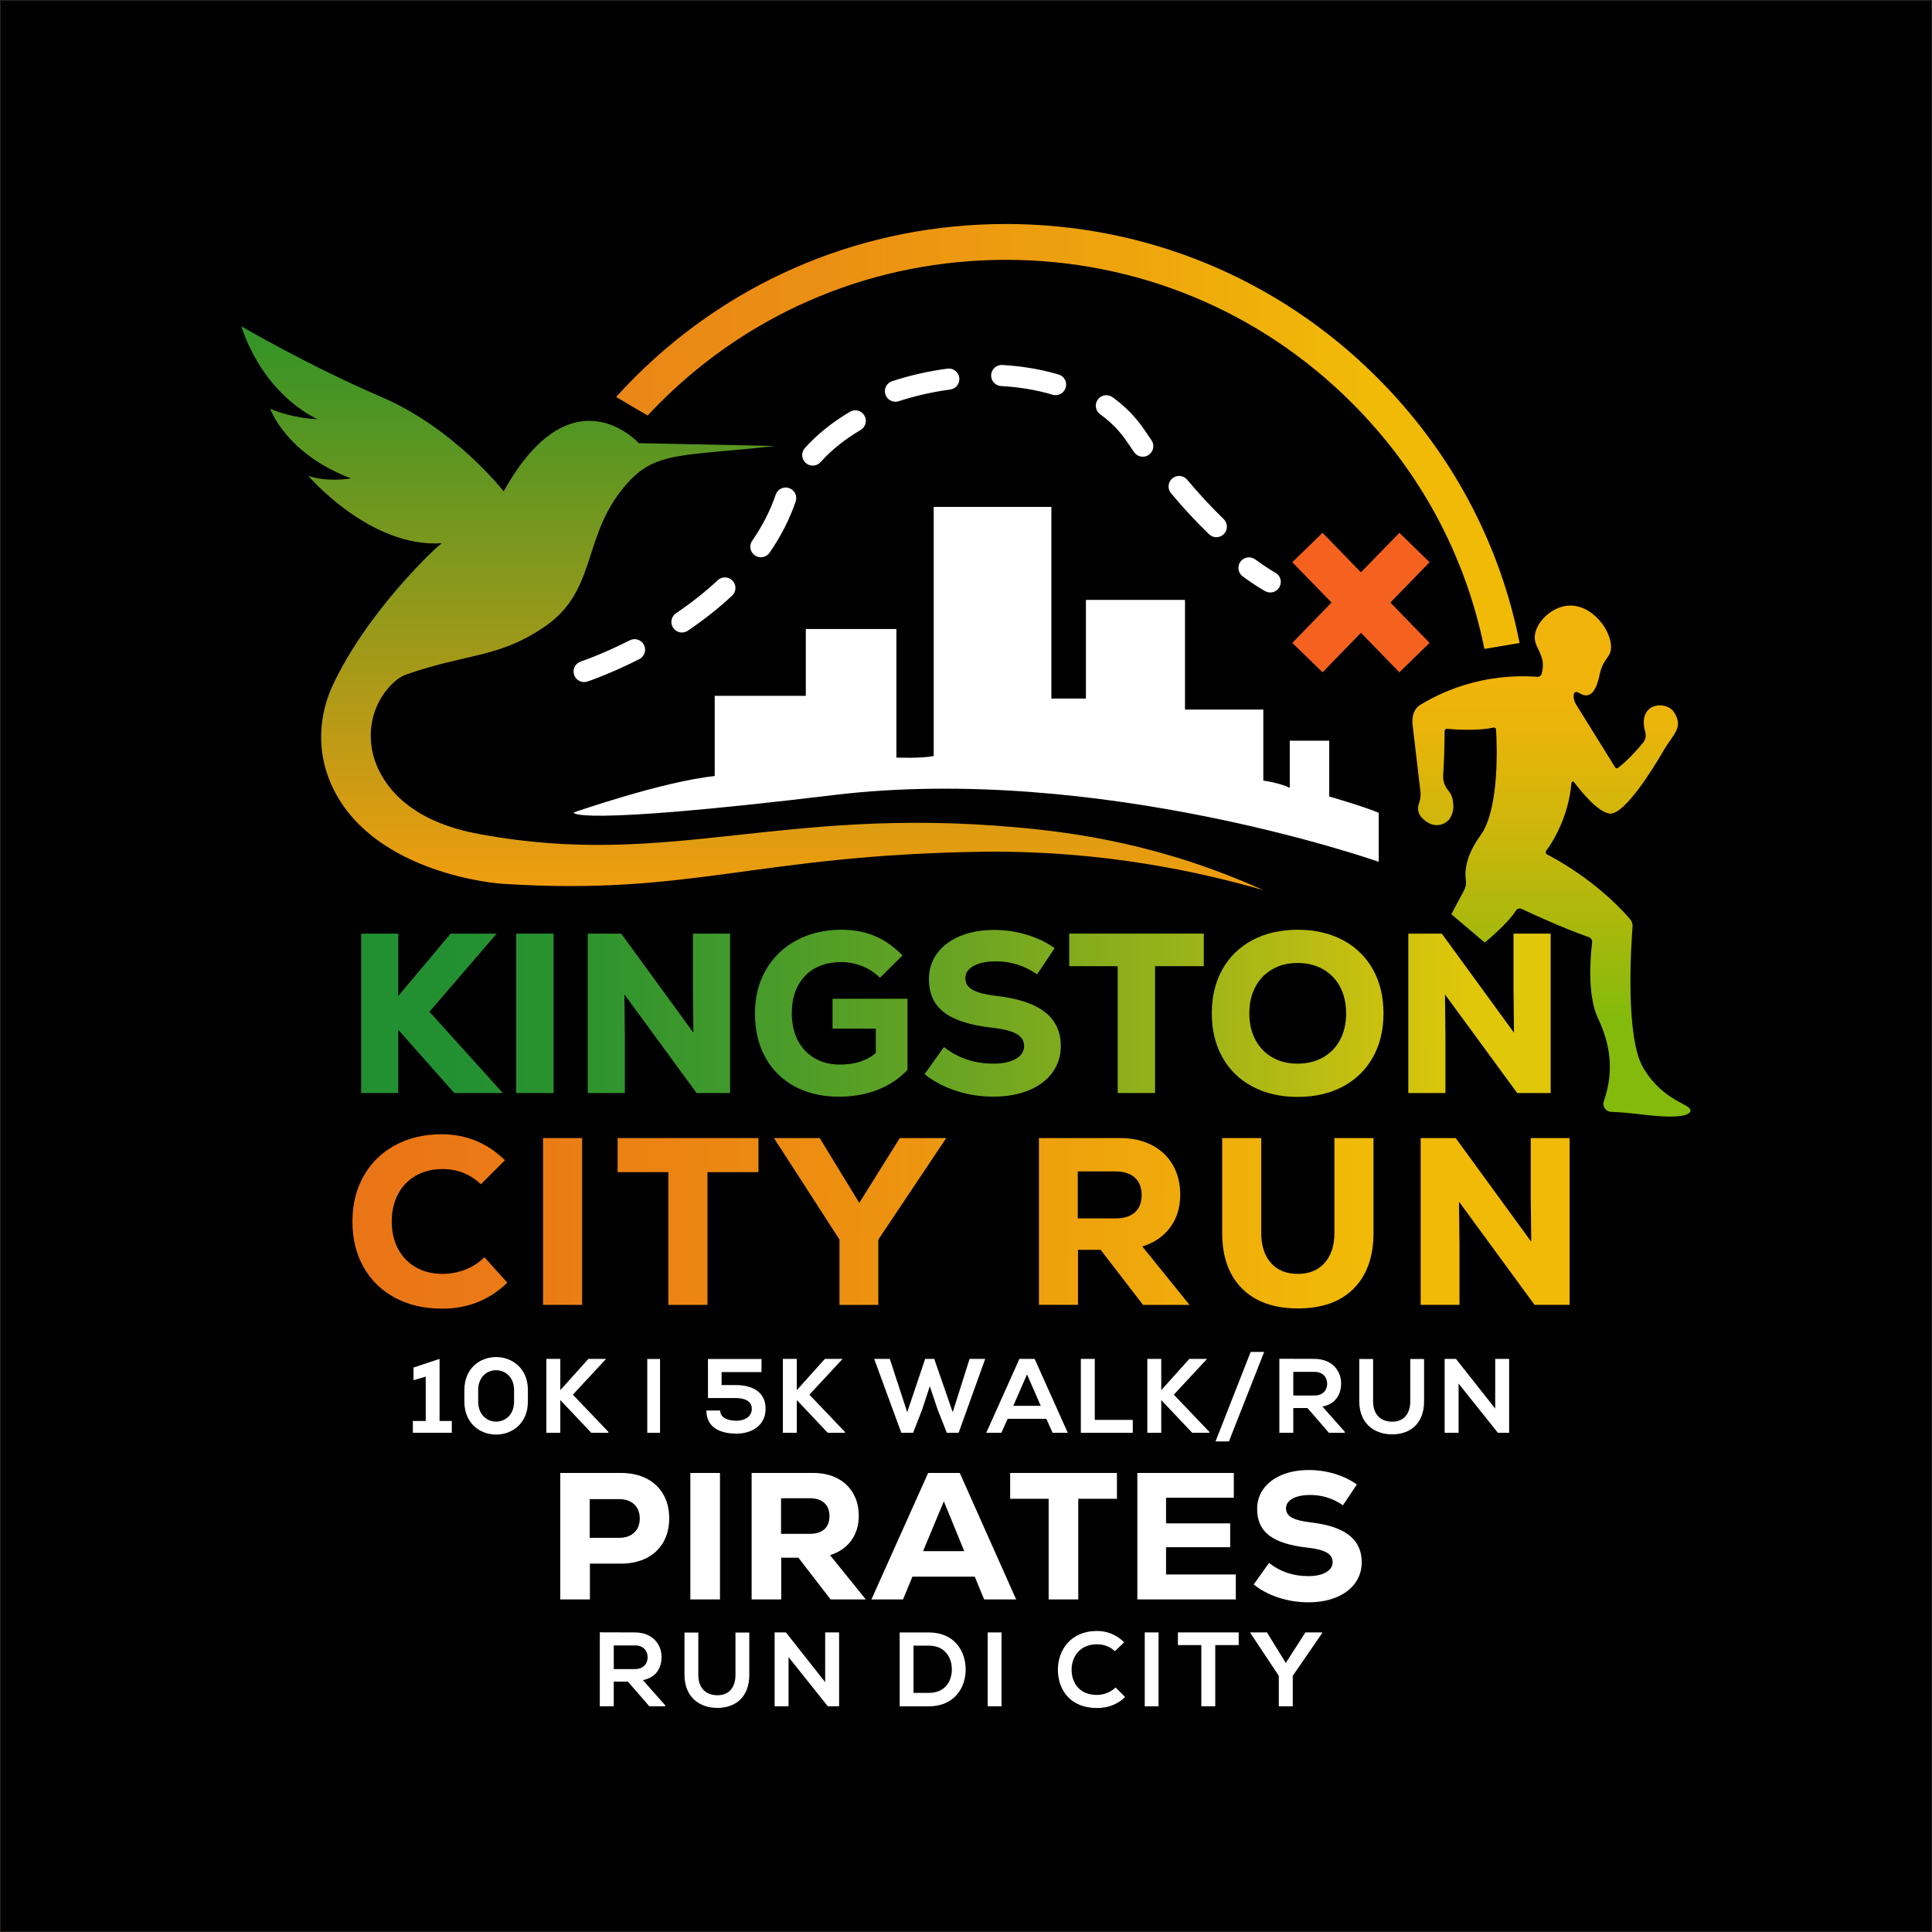
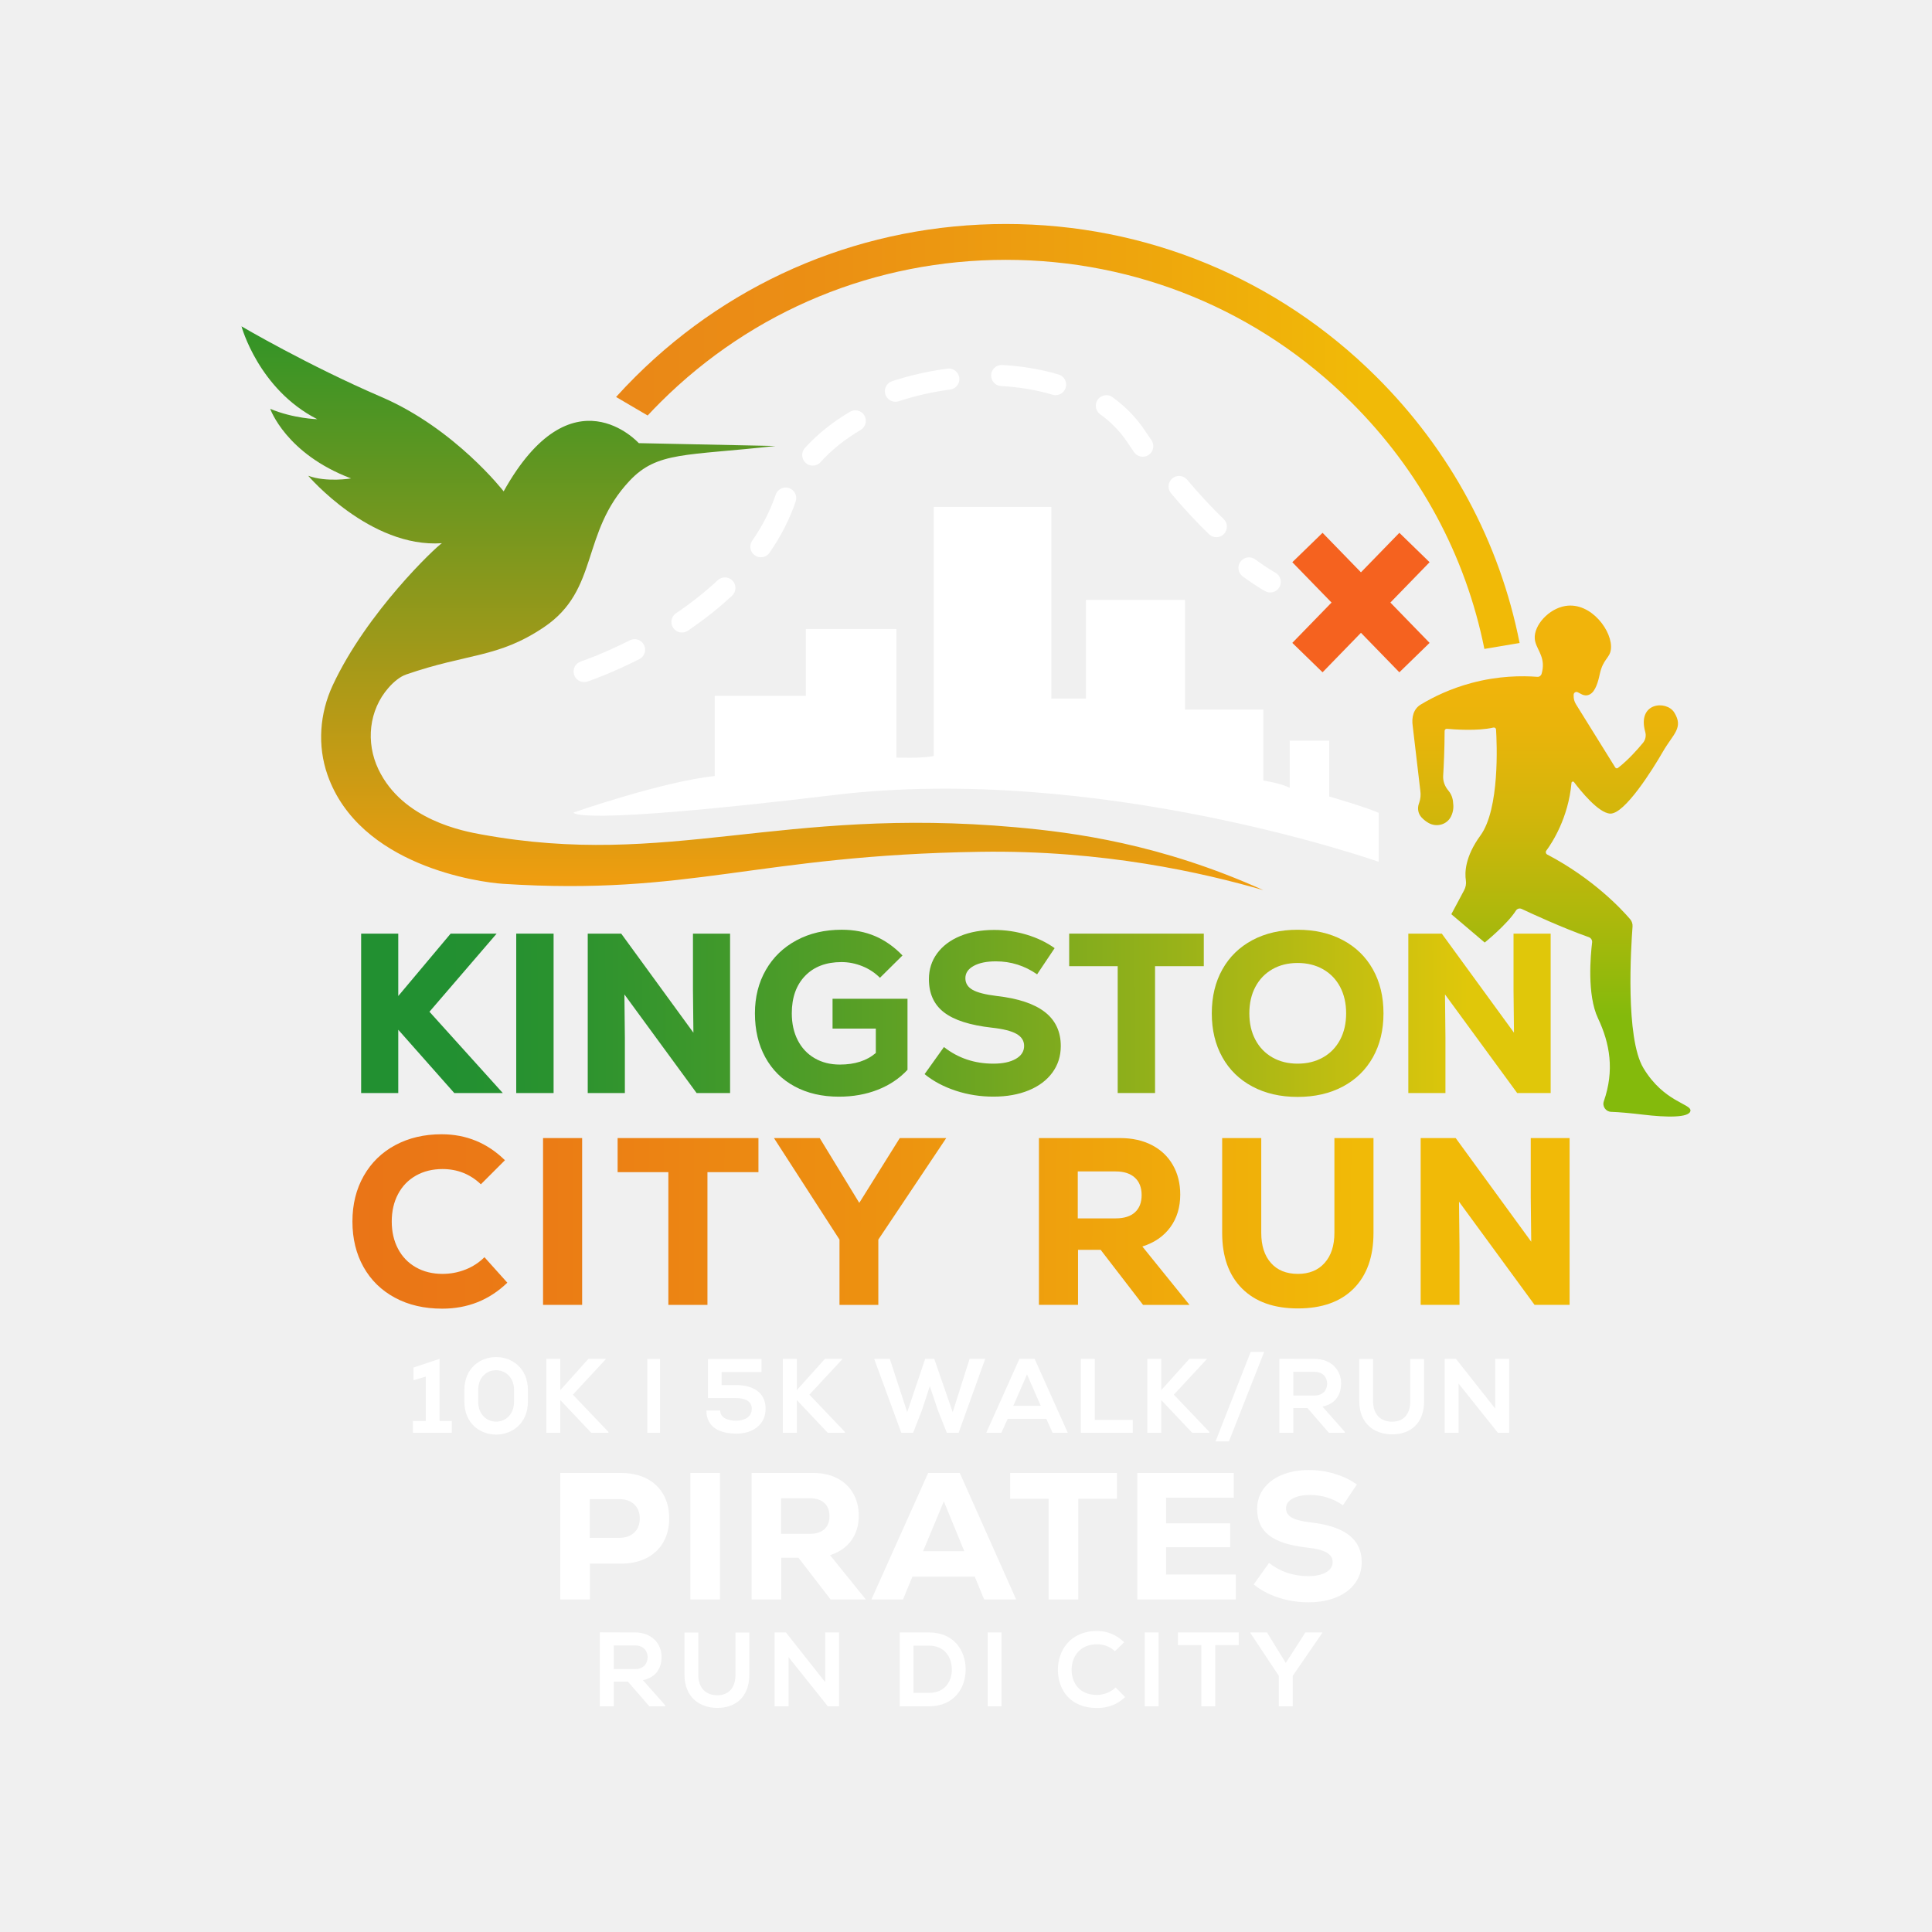
<svg xmlns="http://www.w3.org/2000/svg" version="1.1" id="Layer_1" x="0px" y="0px" viewBox="0 0 1080 1080" style="enable-background:new 0 0 1080 1080;" xml:space="preserve">
  <style type="text/css">
	.st0{stroke:#231F20;stroke-miterlimit:10;}
	.st1{fill:url(#SVGID_1_);}
	.st2{fill:none;}
	.st3{fill:url(#SVGID_00000042014129946458055950000015923273562752064917_);}
	.st4{fill:#FFFFFF;}
	.st5{fill:#F5621F;}
	.st6{fill:url(#SVGID_00000108307824895792848070000003094207887586913697_);}
	.st7{fill:url(#SVGID_00000030476036307947483270000012629825078143734448_);}
	.st8{fill:url(#SVGID_00000104671164456040239910000009620042535081240731_);}
	.st9{fill:url(#SVGID_00000045620974339010903440000011056948017437056943_);}
	.st10{fill:url(#SVGID_00000028289589308695781580000010485267431902877098_);}
	.st11{fill:url(#SVGID_00000128466299547463070070000003230242414002682280_);}
	.st12{fill:url(#SVGID_00000150081709199622983840000014739948056696141492_);}
	.st13{fill:url(#SVGID_00000065075163206668870230000011736305465223078070_);}
	.st14{fill:url(#SVGID_00000132057458005479760690000010198046068003109046_);}
	.st15{fill:url(#SVGID_00000023248916862899897070000007927949791467438735_);}
	.st16{fill:url(#SVGID_00000173870822294413173430000016161664961282526901_);}
	.st17{fill:url(#SVGID_00000013873166486008723700000008999305476931984525_);}
	.st18{fill:url(#SVGID_00000057864336387217110350000014000596121055213234_);}
	.st19{fill:url(#SVGID_00000167387436160306306380000010825045571313714877_);}
	.st20{fill:url(#SVGID_00000074415160615490448160000013561490840534811305_);}
	.st21{fill:url(#SVGID_00000046333386331488200210000002674952372238909329_);}
</style>
-   <rect class="st0" width="1080" height="1080" />
  <g>
    <g>
      <linearGradient id="SVGID_1_" gradientUnits="userSpaceOnUse" x1="344.392" y1="243.983" x2="849.466" y2="243.983">
        <stop offset="0" style="stop-color:#EA8717" />
        <stop offset="0.223" style="stop-color:#EB8F14" />
        <stop offset="0.572" style="stop-color:#EEA50D" />
        <stop offset="0.827" style="stop-color:#F1BA07" />
      </linearGradient>
      <path class="st1" d="M849.47,359.43l-19.69,3.32c-10.49-52.27-36.1-99.76-74.54-138c-51.53-51.27-120.06-79.5-192.96-79.5    c-72.91,0-141.45,28.23-192.97,79.5c-2.46,2.45-4.9,4.96-7.27,7.52l-17.65-10.36c3.5-3.88,7.16-7.7,10.86-11.39    c55.3-55.02,128.82-85.31,207.03-85.31c78.2,0,151.72,30.3,207.02,85.31C810.75,251.75,838.3,303,849.47,359.43z" />
    </g>
    <line class="st2" x1="362.04" y1="232.27" x2="344.39" y2="221.91" />
    <linearGradient id="SVGID_00000138563885099822740770000009947409352305990547_" gradientUnits="userSpaceOnUse" x1="420.602" y1="497.598" x2="420.602" y2="182.431">
      <stop offset="0" style="stop-color:#F29D0F" />
      <stop offset="1" style="stop-color:#319427" />
    </linearGradient>
    <path style="fill:url(#SVGID_00000138563885099822740770000009947409352305990547_);" d="M433.47,249.31l-76.39-1.59   c0,0-37.34-41.52-75.54,26.95c0,0-27.16-35.06-68.32-52.75C172.06,204.22,135,182.43,135,182.43s9.48,35.15,42.37,51.91   c0,0-13.37-0.35-26.31-5.8c0,0,8.7,25.11,45.2,38.9c0,0-13.58,2.33-23.98-1.49c0,0,34.59,40.53,74.76,37.7   c-3.3,1.97-41.99,38.55-61.04,79.43c-7.33,15.73-8.66,33.76-2.91,50.14c17.86,50.85,84.81,59.98,98.04,60.84   c105.24,6.79,141.31-16,266.94-17.9c68.86-1.04,124.49,11.71,158.14,21.44c-57.3-25.85-105.88-32.24-138.42-35.15   c-131.97-11.81-193.73,23.13-298.55,4.03c-9.85-1.79-44.07-7.9-57.7-36.42c-7.19-15.04-5.36-33.05,5.63-45.58   c3.21-3.66,6.69-6.32,9.77-7.4c34.66-12.02,51.32-9.12,77.09-26.45c31.18-20.97,20.37-52.62,47.95-81.9   C367.49,252.27,383.19,254.93,433.47,249.31z" />
    <g>
      <g>
        <path class="st4" d="M326.53,381.27c-2.48,0-4.78-1.57-5.6-4.05c-1.02-3.09,0.66-6.42,3.75-7.44l0,0     c0.12-0.04,11.76-3.92,27.39-11.85c2.9-1.47,6.45-0.31,7.92,2.59c1.47,2.9,0.31,6.45-2.59,7.92     c-16.48,8.37-28.53,12.36-29.03,12.53C327.76,381.18,327.14,381.27,326.53,381.27z M381.21,353.57c-1.89,0-3.75-0.91-4.89-2.59     c-1.82-2.7-1.11-6.36,1.58-8.18c8.59-5.81,16.43-12.01,23.3-18.44c2.38-2.22,6.11-2.1,8.33,0.28c2.22,2.38,2.1,6.11-0.28,8.33     c-7.32,6.85-15.65,13.44-24.75,19.6C383.49,353.25,382.34,353.57,381.21,353.57z M710.09,331.2c-0.93,0-1.87-0.22-2.75-0.69     c-0.2-0.1-4.93-2.63-12.65-8.3c-2.62-1.93-3.19-5.61-1.27-8.24c1.93-2.62,5.61-3.19,8.24-1.27c6.95,5.1,11.16,7.36,11.2,7.39     c2.87,1.53,3.96,5.1,2.43,7.97C714.23,330.06,712.2,331.2,710.09,331.2z M425.33,311.51c-1.16,0-2.33-0.34-3.35-1.05     c-2.68-1.85-3.34-5.53-1.49-8.2c5.72-8.26,10.14-16.92,13.13-25.74c1.05-3.08,4.39-4.73,7.48-3.69c3.08,1.05,4.73,4.39,3.69,7.48     c-3.35,9.86-8.26,19.51-14.6,28.66C429.04,310.62,427.2,311.51,425.33,311.51z M679.95,300.3c-1.48,0-2.96-0.55-4.1-1.66     c-7.23-7-14.38-14.71-21.25-22.91c-2.09-2.49-1.76-6.21,0.73-8.3c2.5-2.09,6.21-1.76,8.3,0.73c6.61,7.89,13.48,15.29,20.42,22.01     c2.34,2.26,2.4,6,0.13,8.33C683.03,299.7,681.49,300.3,679.95,300.3z M638.83,255.31c-1.86,0-3.69-0.88-4.84-2.52     c-1.35-1.93-2.7-3.9-4.05-5.92c-3.87-5.77-8.89-10.92-14.94-15.29c-2.64-1.91-3.23-5.59-1.32-8.23c1.91-2.64,5.59-3.23,8.23-1.32     c7.18,5.19,13.18,11.34,17.83,18.28c1.31,1.95,2.62,3.87,3.92,5.73c1.86,2.67,1.21,6.34-1.46,8.21     C641.17,254.96,639.99,255.31,638.83,255.31z M454.32,260.28c-1.4,0-2.81-0.5-3.93-1.51c-2.42-2.17-2.63-5.9-0.45-8.32     c6.79-7.57,15.27-14.39,25.19-20.26c2.8-1.66,6.42-0.73,8.07,2.07c1.66,2.8,0.73,6.42-2.07,8.07     c-8.89,5.25-16.43,11.3-22.41,17.98C457.54,259.62,455.93,260.28,454.32,260.28z M500.54,224.57c-2.48,0-4.79-1.58-5.6-4.06     c-1.01-3.09,0.68-6.42,3.77-7.43c9.92-3.24,20.32-5.6,30.92-7.01c3.22-0.43,6.19,1.84,6.62,5.07c0.43,3.23-1.84,6.19-5.07,6.62     c-9.88,1.31-19.57,3.51-28.8,6.53C501.76,224.47,501.14,224.57,500.54,224.57z M590.09,220.9c-0.56,0-1.12-0.08-1.68-0.25     c-8.86-2.64-18.55-4.27-28.81-4.85c-3.25-0.18-5.74-2.97-5.55-6.22c0.18-3.25,2.99-5.74,6.22-5.55     c11.17,0.63,21.77,2.42,31.51,5.32c3.12,0.93,4.9,4.21,3.97,7.33C594.97,219.25,592.63,220.9,590.09,220.9z" />
      </g>
    </g>
    <g>
      <g>
        <polygon class="st5" points="777.23,336.83 799.15,359.38 782.25,375.82 760.78,353.74 739.32,375.82 722.41,359.38      744.34,336.83 722.41,314.28 739.32,297.85 760.78,319.93 782.25,297.85 799.15,314.28    " />
      </g>
    </g>
    <path class="st4" d="M770.71,481.76c0,0-156.31-55.17-304.49-37.34c-148.17,17.82-145.58,9.76-145.58,9.76s50.03-17.4,78.89-20.37   v-44.84h50.92v-37.34h50.64v71.86c0,0,14.71,0.57,20.86-0.92V283.36h65.78v107.15h19.31v-55.17h55.38v61.32h43.78v39.68   c0,0,9.05,1.27,14.78,4.03v-26.31h22.07v31.19c0,0,19.87,5.73,27.65,9.12V481.76z" />
    <linearGradient id="SVGID_00000010291497075205703780000009957028583419071929_" gradientUnits="userSpaceOnUse" x1="867.256" y1="624.155" x2="867.256" y2="338.519">
      <stop offset="0.196" style="stop-color:#84BA0C" />
      <stop offset="0.385" style="stop-color:#ACB80C" />
      <stop offset="0.59" style="stop-color:#D2B60B" />
      <stop offset="0.756" style="stop-color:#E9B40B" />
      <stop offset="0.86" style="stop-color:#F1B40B" />
    </linearGradient>
    <path style="fill:url(#SVGID_00000010291497075205703780000009957028583419071929_);" d="M806.74,433.67   c0.34-5.59,0.78-14.79,0.81-25.07c0-0.7,0.6-1.26,1.3-1.19c4.13,0.38,17.25,1.34,25.99-0.7c0.72-0.17,1.41,0.36,1.46,1.1   c0.48,7.73,2.12,44.35-8.73,59.24c-8.69,11.92-8.79,20.89-8.14,25.04c0.3,1.93-0.08,3.91-1.01,5.63l-7.12,13.33l18.67,15.84   c0,0,12.58-10.18,17.45-17.87c0.68-1.08,2.06-1.46,3.21-0.92c5.85,2.76,22.71,10.54,37.5,15.77c1.25,0.44,2.03,1.68,1.87,2.99   c-0.86,7.07-2.91,29.25,3.27,42.32c6.68,14.12,9.29,29.15,3.28,46.43c-0.99,2.84,1.11,5.82,4.12,5.92   c4.59,0.15,10.97,0.74,17.64,1.54c13.25,1.6,26.1,1.84,26.66-2.12c0.57-3.96-14.85-4.81-26.31-23.91   c-10.15-16.92-6.92-67.7-6.06-79.08c0.12-1.51-0.37-2.99-1.36-4.15c-4.79-5.59-20.63-22.63-46.35-36.14   c-0.79-0.41-1.03-1.42-0.5-2.14c3.13-4.23,12.34-18.19,14.08-37.9c0.06-0.72,0.99-0.99,1.43-0.41c3.52,4.67,13.6,17.24,20.16,17.59   c8.06,0.42,23.76-24.61,29.49-34.59c5.73-9.97,11.74-13.3,6.37-21.93c-4.36-6.99-20.88-5.7-16.22,10.85c0.6,2.12,0.15,4.4-1.25,6.1   c-2.92,3.55-8.24,9.6-14.01,14.05c-0.49,0.38-1.2,0.24-1.52-0.29l-21.94-35.31c-0.89-1.43-1.34-3.09-1.3-4.77l0.01-0.59   c0.03-1.15,1.25-1.87,2.28-1.35l1.89,0.98c0.54,0.31,1.83,0.96,3.39,0.71c1.31-0.21,2.17-0.95,2.55-1.27   c2.87-2.51,4.09-8.85,4.53-10.79c1.85-8.27,5.48-8.65,6.15-13.47c1.37-9.76-10.84-26.77-25.39-24.4   c-9.42,1.53-17.68,10.84-17.15,18.25c0.39,5.39,5.38,9.14,4.42,16.83c-0.14,1.1-0.37,2.08-0.62,2.9c-0.32,1.03-1.28,1.71-2.35,1.63   c-8.76-0.66-21.7-0.58-36.63,3.39c-11.87,3.16-21.44,7.82-28.54,12.1c-4.16,2.5-5.22,7.25-4.5,12.05l4.25,36.15   c0.33,2.21,0.13,4.47-0.59,6.59l-0.26,0.76c-0.87,2.56-0.37,5.43,1.44,7.44c0.58,0.64,1.27,1.3,2.07,1.92   c0.66,0.51,1.32,0.94,1.98,1.31c4.39,2.47,10.05,1.02,12.4-3.43c0.02-0.04,0.04-0.07,0.06-0.11c1.73-3.36,1.4-6.49,1.24-7.57   c-0.04-1.13-0.31-4.23-2.62-6.97c-0.01-0.01-0.02-0.03-0.03-0.04C807.67,439.61,806.56,436.7,806.74,433.67z" />
    <g>
      <linearGradient id="SVGID_00000044872929230884620410000005762635079931118476_" gradientUnits="userSpaceOnUse" x1="131.785" y1="566.822" x2="898.201" y2="564.276">
        <stop offset="0.156" style="stop-color:#229031" />
        <stop offset="0.235" style="stop-color:#2A922F" />
        <stop offset="0.358" style="stop-color:#41992B" />
        <stop offset="0.51" style="stop-color:#65A323" />
        <stop offset="0.685" style="stop-color:#98B219" />
        <stop offset="0.878" style="stop-color:#D9C50C" />
        <stop offset="0.899" style="stop-color:#E0C70A" />
      </linearGradient>
      <path style="fill:url(#SVGID_00000044872929230884620410000005762635079931118476_);" d="M281.07,611.02h-27.12l-31.32-35.39    v35.39h-20.75V521.9h20.75v34.88l29.28-34.88h25.72l-37.56,43.67L281.07,611.02z" />
      <linearGradient id="SVGID_00000147939714194495897160000002692566428062148262_" gradientUnits="userSpaceOnUse" x1="131.786" y1="567.014" x2="898.201" y2="564.467">
        <stop offset="0.156" style="stop-color:#229031" />
        <stop offset="0.235" style="stop-color:#2A922F" />
        <stop offset="0.358" style="stop-color:#41992B" />
        <stop offset="0.51" style="stop-color:#65A323" />
        <stop offset="0.685" style="stop-color:#98B219" />
        <stop offset="0.878" style="stop-color:#D9C50C" />
        <stop offset="0.899" style="stop-color:#E0C70A" />
      </linearGradient>
      <path style="fill:url(#SVGID_00000147939714194495897160000002692566428062148262_);" d="M288.58,521.9h20.88v89.12h-20.88V521.9z    " />
      <linearGradient id="SVGID_00000076584316938655813160000013216356882867559072_" gradientUnits="userSpaceOnUse" x1="131.787" y1="567.244" x2="898.202" y2="564.698">
        <stop offset="0.156" style="stop-color:#229031" />
        <stop offset="0.235" style="stop-color:#2A922F" />
        <stop offset="0.358" style="stop-color:#41992B" />
        <stop offset="0.51" style="stop-color:#65A323" />
        <stop offset="0.685" style="stop-color:#98B219" />
        <stop offset="0.878" style="stop-color:#D9C50C" />
        <stop offset="0.899" style="stop-color:#E0C70A" />
      </linearGradient>
      <path style="fill:url(#SVGID_00000076584316938655813160000013216356882867559072_);" d="M387.37,521.9h20.75v89.12h-18.71    l-40.36-55.13l0.25,24.06v31.06h-20.75V521.9h18.71l40.36,55.38l-0.25-23.81V521.9z" />
      <linearGradient id="SVGID_00000109729672489632219920000009873386326492198529_" gradientUnits="userSpaceOnUse" x1="131.788" y1="567.517" x2="898.203" y2="564.971">
        <stop offset="0.156" style="stop-color:#229031" />
        <stop offset="0.235" style="stop-color:#2A922F" />
        <stop offset="0.358" style="stop-color:#41992B" />
        <stop offset="0.51" style="stop-color:#65A323" />
        <stop offset="0.685" style="stop-color:#98B219" />
        <stop offset="0.878" style="stop-color:#D9C50C" />
        <stop offset="0.899" style="stop-color:#E0C70A" />
      </linearGradient>
      <path style="fill:url(#SVGID_00000109729672489632219920000009873386326492198529_);" d="M507.3,558.31v39.72    c-4.5,4.84-10.04,8.55-16.61,11.14c-6.58,2.59-13.81,3.88-21.71,3.88c-9.42,0-17.68-1.91-24.76-5.73    c-7.09-3.82-12.56-9.25-16.42-16.3c-3.86-7.04-5.79-15.23-5.79-24.57c0-9.08,2.04-17.17,6.11-24.25    c4.07-7.09,9.78-12.6,17.12-16.55c7.34-3.95,15.77-5.92,25.27-5.92c6.87,0,13.09,1.19,18.65,3.56    c5.56,2.38,10.67,5.98,15.34,10.82l-12.6,12.48c-2.8-2.8-6.09-4.97-9.87-6.49c-3.78-1.53-7.66-2.29-11.65-2.29    c-8.57,0-15.34,2.57-20.31,7.7c-4.97,5.14-7.45,12.12-7.45,20.94c0,5.69,1.1,10.69,3.31,15.02c2.21,4.33,5.35,7.68,9.42,10.06    c4.07,2.38,8.78,3.57,14.13,3.57c8.4,0,15.11-2.16,20.11-6.49v-13.62h-24.19v-16.68H507.3z" />
      <linearGradient id="SVGID_00000164508808530745657500000016096171990075137666_" gradientUnits="userSpaceOnUse" x1="131.789" y1="567.865" x2="898.204" y2="565.319">
        <stop offset="0.156" style="stop-color:#229031" />
        <stop offset="0.235" style="stop-color:#2A922F" />
        <stop offset="0.358" style="stop-color:#41992B" />
        <stop offset="0.51" style="stop-color:#65A323" />
        <stop offset="0.685" style="stop-color:#98B219" />
        <stop offset="0.878" style="stop-color:#D9C50C" />
        <stop offset="0.899" style="stop-color:#E0C70A" />
      </linearGradient>
      <path style="fill:url(#SVGID_00000164508808530745657500000016096171990075137666_);" d="M534.35,609.74    c-6.75-2.21-12.58-5.3-17.5-9.29l10.82-15.15c7.89,6.2,17.1,9.29,27.63,9.29c5.26,0,9.44-0.89,12.54-2.67    c3.1-1.78,4.65-4.2,4.65-7.26c0-2.88-1.44-5.13-4.33-6.75c-2.89-1.61-7.47-2.76-13.75-3.44c-12.14-1.36-21.03-4.2-26.67-8.53    c-5.65-4.33-8.47-10.52-8.47-18.59c0-5.43,1.53-10.23,4.58-14.39c3.06-4.16,7.34-7.38,12.86-9.68c5.52-2.29,11.88-3.44,19.1-3.44    c6.19,0,12.24,0.89,18.14,2.67c5.9,1.78,11.1,4.29,15.6,7.51l-9.8,14.64c-6.96-4.84-14.64-7.26-23.04-7.26    c-5.18,0-9.32,0.85-12.41,2.55c-3.1,1.7-4.65,3.99-4.65,6.87c0,2.8,1.34,4.97,4.01,6.49c2.67,1.53,7.15,2.67,13.43,3.44    c12.05,1.36,21.05,4.35,26.99,8.98c5.94,4.63,8.91,10.97,8.91,19.03c0,5.6-1.57,10.55-4.71,14.83c-3.14,4.29-7.56,7.6-13.24,9.93    c-5.69,2.33-12.22,3.5-19.61,3.5C548.12,613.05,541.1,611.95,534.35,609.74z" />
      <linearGradient id="SVGID_00000183968312417182522980000000204228785823494275_" gradientUnits="userSpaceOnUse" x1="131.789" y1="568.086" x2="898.203" y2="565.539">
        <stop offset="0.156" style="stop-color:#229031" />
        <stop offset="0.235" style="stop-color:#2A922F" />
        <stop offset="0.358" style="stop-color:#41992B" />
        <stop offset="0.51" style="stop-color:#65A323" />
        <stop offset="0.685" style="stop-color:#98B219" />
        <stop offset="0.878" style="stop-color:#D9C50C" />
        <stop offset="0.899" style="stop-color:#E0C70A" />
      </linearGradient>
      <path style="fill:url(#SVGID_00000183968312417182522980000000204228785823494275_);" d="M672.93,521.9v18.2h-27.25v70.91h-20.88    V540.1h-27.12v-18.2H672.93z" />
      <linearGradient id="SVGID_00000181773021982782672590000015424756583112163969_" gradientUnits="userSpaceOnUse" x1="131.791" y1="568.43" x2="898.207" y2="565.884">
        <stop offset="0.156" style="stop-color:#229031" />
        <stop offset="0.235" style="stop-color:#2A922F" />
        <stop offset="0.358" style="stop-color:#41992B" />
        <stop offset="0.51" style="stop-color:#65A323" />
        <stop offset="0.685" style="stop-color:#98B219" />
        <stop offset="0.878" style="stop-color:#D9C50C" />
        <stop offset="0.899" style="stop-color:#E0C70A" />
      </linearGradient>
      <path style="fill:url(#SVGID_00000181773021982782672590000015424756583112163969_);" d="M700.12,607.39    c-7.26-3.86-12.86-9.31-16.8-16.36c-3.95-7.04-5.92-15.23-5.92-24.57c0-9.34,1.97-17.53,5.92-24.57    c3.95-7.04,9.55-12.5,16.8-16.36c7.26-3.86,15.68-5.79,25.27-5.79c9.59,0,18.01,1.93,25.27,5.79c7.26,3.86,12.86,9.32,16.8,16.36    c3.95,7.05,5.92,15.23,5.92,24.57c0,9.34-1.97,17.53-5.92,24.57c-3.95,7.05-9.55,12.5-16.8,16.36s-15.68,5.79-25.27,5.79    C715.79,613.18,707.37,611.25,700.12,607.39z M739.58,591.09c4.12-2.33,7.3-5.62,9.55-9.87c2.25-4.24,3.37-9.17,3.37-14.77    c0-5.6-1.13-10.52-3.37-14.77c-2.25-4.24-5.43-7.53-9.55-9.87c-4.12-2.33-8.85-3.5-14.2-3.5c-5.35,0-10.06,1.17-14.13,3.5    c-4.07,2.34-7.24,5.62-9.49,9.87c-2.25,4.25-3.37,9.17-3.37,14.77c0,5.6,1.12,10.53,3.37,14.77c2.25,4.25,5.41,7.53,9.49,9.87    c4.07,2.34,8.78,3.5,14.13,3.5C730.73,594.59,735.46,593.43,739.58,591.09z" />
      <linearGradient id="SVGID_00000101081244021698877020000006075406079609873539_" gradientUnits="userSpaceOnUse" x1="131.792" y1="568.768" x2="898.208" y2="566.222">
        <stop offset="0.156" style="stop-color:#229031" />
        <stop offset="0.235" style="stop-color:#2A922F" />
        <stop offset="0.358" style="stop-color:#41992B" />
        <stop offset="0.51" style="stop-color:#65A323" />
        <stop offset="0.685" style="stop-color:#98B219" />
        <stop offset="0.878" style="stop-color:#D9C50C" />
        <stop offset="0.899" style="stop-color:#E0C70A" />
      </linearGradient>
      <path style="fill:url(#SVGID_00000101081244021698877020000006075406079609873539_);" d="M846.08,521.9h20.75v89.12h-18.71    l-40.36-55.13l0.25,24.06v31.06h-20.75V521.9h18.71l40.36,55.38l-0.26-23.81V521.9z" />
    </g>
    <g>
      <linearGradient id="SVGID_00000025425077670399814440000005306246528727619200_" gradientUnits="userSpaceOnUse" x1="174.933" y1="682.547" x2="880.238" y2="685.093">
        <stop offset="0" style="stop-color:#EA7317" />
        <stop offset="0.176" style="stop-color:#EB7B15" />
        <stop offset="0.452" style="stop-color:#ED9210" />
        <stop offset="0.793" style="stop-color:#F1B608" />
        <stop offset="0.827" style="stop-color:#F1BA07" />
      </linearGradient>
      <path style="fill:url(#SVGID_00000025425077670399814440000005306246528727619200_);" d="M220.78,725.43    c-7.59-4.08-13.45-9.81-17.58-17.18c-4.13-7.37-6.19-15.85-6.19-25.44c0-9.59,2.11-18.09,6.33-25.51    c4.22-7.41,10.1-13.14,17.65-17.18c7.55-4.04,16.16-6.06,25.84-6.06c13.76,0,25.57,4.84,35.43,14.52l-13.45,13.45    c-5.95-5.68-13.1-8.52-21.45-8.52c-5.59,0-10.55,1.22-14.85,3.66c-4.31,2.44-7.64,5.88-9.99,10.32    c-2.35,4.44-3.53,9.55-3.53,15.32c0,5.77,1.18,10.88,3.53,15.32c2.35,4.44,5.68,7.88,9.99,10.32c4.31,2.44,9.26,3.66,14.85,3.66    c4.44,0,8.7-0.8,12.79-2.4c4.08-1.6,7.64-3.91,10.66-6.93l12.79,14.25c-10.04,9.68-22.16,14.52-36.36,14.52    C237.19,731.56,228.37,729.52,220.78,725.43z" />
      <linearGradient id="SVGID_00000103969222271592708040000003642847021277239228_" gradientUnits="userSpaceOnUse" x1="174.934" y1="682.304" x2="880.239" y2="684.85">
        <stop offset="0" style="stop-color:#EA7317" />
        <stop offset="0.176" style="stop-color:#EB7B15" />
        <stop offset="0.452" style="stop-color:#ED9210" />
        <stop offset="0.793" style="stop-color:#F1B608" />
        <stop offset="0.827" style="stop-color:#F1BA07" />
      </linearGradient>
      <path style="fill:url(#SVGID_00000103969222271592708040000003642847021277239228_);" d="M303.57,636.19h21.85v93.24h-21.85    V636.19z" />
      <linearGradient id="SVGID_00000056386130273923768390000012934434817669943950_" gradientUnits="userSpaceOnUse" x1="174.935" y1="681.999" x2="880.241" y2="684.545">
        <stop offset="0" style="stop-color:#EA7317" />
        <stop offset="0.176" style="stop-color:#EB7B15" />
        <stop offset="0.452" style="stop-color:#ED9210" />
        <stop offset="0.793" style="stop-color:#F1B608" />
        <stop offset="0.827" style="stop-color:#F1BA07" />
      </linearGradient>
      <path style="fill:url(#SVGID_00000056386130273923768390000012934434817669943950_);" d="M423.98,636.19v19.05h-28.51v74.2h-21.85    v-74.2h-28.37v-19.05H423.98z" />
      <linearGradient id="SVGID_00000170993146655439386070000003914348346575559351_" gradientUnits="userSpaceOnUse" x1="174.936" y1="681.637" x2="880.242" y2="684.183">
        <stop offset="0" style="stop-color:#EA7317" />
        <stop offset="0.176" style="stop-color:#EB7B15" />
        <stop offset="0.452" style="stop-color:#ED9210" />
        <stop offset="0.793" style="stop-color:#F1B608" />
        <stop offset="0.827" style="stop-color:#F1BA07" />
      </linearGradient>
      <path style="fill:url(#SVGID_00000170993146655439386070000003914348346575559351_);" d="M528.95,636.19l-37.96,56.75v36.5h-21.71    v-36.5l-36.63-56.75h25.58l22.11,36.23l22.64-36.23H528.95z" />
      <linearGradient id="SVGID_00000138572381441398887740000006840973866497608597_" gradientUnits="userSpaceOnUse" x1="174.938" y1="681.26" x2="880.244" y2="683.807">
        <stop offset="0" style="stop-color:#EA7317" />
        <stop offset="0.176" style="stop-color:#EB7B15" />
        <stop offset="0.452" style="stop-color:#ED9210" />
        <stop offset="0.793" style="stop-color:#F1B608" />
        <stop offset="0.827" style="stop-color:#F1BA07" />
      </linearGradient>
      <path style="fill:url(#SVGID_00000138572381441398887740000006840973866497608597_);" d="M615.27,698.66h-12.65v30.77h-21.85    v-93.24h45.42c6.75,0,12.65,1.31,17.72,3.93c5.06,2.62,8.97,6.33,11.72,11.12c2.75,4.79,4.13,10.3,4.13,16.52    c0,7.11-1.84,13.19-5.53,18.25c-3.69,5.06-8.9,8.66-15.65,10.79l26.37,32.64h-25.98L615.27,698.66z M634.38,658.3    c-2.53-2.31-6.11-3.46-10.72-3.46h-21.18v26.24h21.18c4.71,0,8.3-1.13,10.79-3.4c2.49-2.26,3.73-5.48,3.73-9.66    C638.18,663.85,636.91,660.61,634.38,658.3z" />
      <linearGradient id="SVGID_00000105407499111196649160000008400145189931801219_" gradientUnits="userSpaceOnUse" x1="174.935" y1="681.742" x2="880.242" y2="684.289">
        <stop offset="0" style="stop-color:#EA7317" />
        <stop offset="0.176" style="stop-color:#EB7B15" />
        <stop offset="0.452" style="stop-color:#ED9210" />
        <stop offset="0.793" style="stop-color:#F1B608" />
        <stop offset="0.827" style="stop-color:#F1BA07" />
      </linearGradient>
      <path style="fill:url(#SVGID_00000105407499111196649160000008400145189931801219_);" d="M694.32,720.3    c-7.42-7.41-11.12-17.78-11.12-31.1v-53.02h21.85v53.02c0,7.11,1.8,12.7,5.39,16.78c3.6,4.09,8.64,6.13,15.12,6.13    c6.3,0,11.28-2.04,14.92-6.13c3.64-4.08,5.46-9.68,5.46-16.78v-53.02h21.85v53.02c0,13.32-3.69,23.69-11.06,31.1    c-7.37,7.42-17.76,11.12-31.17,11.12C712.15,731.43,701.74,727.72,694.32,720.3z" />
      <linearGradient id="SVGID_00000137114755579404546900000002646773186401373606_" gradientUnits="userSpaceOnUse" x1="174.94" y1="680.422" x2="880.246" y2="682.968">
        <stop offset="0" style="stop-color:#EA7317" />
        <stop offset="0.176" style="stop-color:#EB7B15" />
        <stop offset="0.452" style="stop-color:#ED9210" />
        <stop offset="0.793" style="stop-color:#F1B608" />
        <stop offset="0.827" style="stop-color:#F1BA07" />
      </linearGradient>
      <path style="fill:url(#SVGID_00000137114755579404546900000002646773186401373606_);" d="M855.7,636.19h21.71v93.24h-19.58    l-42.23-57.68l0.27,25.18v32.5h-21.71v-93.24h19.58l42.23,57.94l-0.27-24.91V636.19z" />
    </g>
    <g>
      <g>
        <path class="st4" d="M230.79,794.32h7.2v-24.78l-6.84,2.01v-7.08l14.57-4.84v34.7h6.84v6.61h-21.77V794.32z" />
        <path class="st4" d="M259.58,777.09c0-24.67,35.52-24.61,35.52,0v6.37c0,24.61-35.52,24.66-35.52,0V777.09z M267.31,783.46     c0,14.99,20.06,14.99,20.06,0v-6.37c0-14.75-20.06-14.93-20.06,0V783.46z" />
        <path class="st4" d="M338.59,759.86l-18.35,19.77l19.88,20.83v0.47h-9.62l-17.29-18.29v18.29h-7.79v-41.3h7.79v17.47l15.7-17.47     h9.68V759.86z" />
        <path class="st4" d="M368.97,759.68v41.25h-7.14v-41.25H368.97z" />
        <path class="st4" d="M425.67,767h-22.3v7.26h8.02c8.79,0,16.64,3.6,16.58,13.28c0,9.38-7.85,13.87-16.17,13.87     c-9.09,0-16.88-3.25-16.93-12.92h7.73c0,4.54,5.19,5.72,9.09,5.72c3.78,0,8.56-1.77,8.56-6.67c0.06-4.66-4.6-6.02-8.85-6.02     h-15.64c0-7.43,0-14.34,0-21.83h29.92V767z" />
        <path class="st4" d="M470.8,759.86l-18.35,19.77l19.88,20.83v0.47h-9.62l-17.29-18.29v18.29h-7.79v-41.3h7.79v17.47l15.7-17.47     h9.68V759.86z" />
        <path class="st4" d="M535.88,800.92h-6.61l-5.13-12.98l-4.37-13.04l-4.31,13.16l-5.02,12.86h-6.61l-15.16-41.3h8.73l9.74,29.8     l10.03-29.8h5.07l10.33,29.8l9.44-29.8h8.73L535.88,800.92z" />
        <path class="st4" d="M584.91,793.13h-21.6l-3.54,7.79h-8.44l18.53-41.3h8.5l18.53,41.3h-8.5L584.91,793.13z M574.11,768.29     l-7.67,17.58h15.34L574.11,768.29z" />
        <path class="st4" d="M611.99,759.62v34.11h21.24v7.2H604.2v-41.3H611.99z" />
        <path class="st4" d="M674.53,759.86l-18.35,19.77l19.88,20.83v0.47h-9.62l-17.29-18.29v18.29h-7.79v-41.3h7.79v17.47l15.7-17.47     h9.68V759.86z" />
        <path class="st4" d="M706.68,755.73l-19.71,50.04h-7.49l19.65-50.04H706.68z" />
        <path class="st4" d="M751.76,800.92h-8.91l-11.98-13.81h-7.91v13.81h-7.79v-41.36c6.55,0,13.1,0.06,19.65,0.06     c9.74,0.06,14.87,6.55,14.87,13.69c0,5.66-2.6,11.39-10.44,12.98l12.51,14.1V800.92z M722.96,766.88v13.22h11.86     c4.96,0,7.08-3.3,7.08-6.61c0-3.3-2.18-6.61-7.08-6.61H722.96z" />
        <path class="st4" d="M796.07,759.68v23.66c0,12.21-7.49,18.47-17.88,18.47c-9.91,0-18.35-6.02-18.35-18.47v-23.66h7.73v23.66     c0,7.43,4.25,11.39,10.68,11.39s10.09-4.31,10.09-11.39v-23.66H796.07z" />
        <path class="st4" d="M835.83,787.41v-27.79h7.79v41.3h-6.31l-21.95-27.5v27.5h-7.79v-41.3h6.31L835.83,787.41z" />
      </g>
    </g>
    <g>
      <g>
        <path class="st4" d="M371.89,953.84h-8.91l-11.98-13.81h-7.91v13.81h-7.79v-41.36c6.55,0,13.1,0.06,19.65,0.06     c9.74,0.06,14.87,6.55,14.87,13.69c0,5.66-2.6,11.39-10.44,12.98l12.51,14.1V953.84z M343.1,919.8v13.22h11.86     c4.96,0,7.08-3.3,7.08-6.61c0-3.3-2.18-6.61-7.08-6.61H343.1z" />
        <path class="st4" d="M418.86,912.6v23.66c0,12.21-7.49,18.47-17.88,18.47c-9.91,0-18.35-6.02-18.35-18.47V912.6h7.73v23.66     c0,7.43,4.25,11.39,10.68,11.39s10.09-4.31,10.09-11.39V912.6H418.86z" />
        <path class="st4" d="M461.28,940.33v-27.79h7.79v41.3h-6.31l-21.95-27.5v27.5h-7.79v-41.3h6.31L461.28,940.33z" />
        <path class="st4" d="M539.81,932.84c0.18,10.44-6.2,21.01-20.65,21.01c-5.07,0-11.15,0-16.23,0v-41.3c5.07,0,11.15,0,16.23,0     C533.32,912.54,539.63,922.63,539.81,932.84z M510.66,946.35h8.5c9.38,0,13.1-6.84,12.92-13.57     c-0.18-6.43-3.95-12.86-12.92-12.86h-8.5V946.35z" />
        <path class="st4" d="M552.13,953.84v-41.3h7.73v41.3H552.13z" />
        <path class="st4" d="M628.95,948.65c-4.25,4.19-9.74,6.14-15.7,6.14c-15.34,0-21.83-10.56-21.89-21.3     c-0.06-10.8,6.96-21.77,21.89-21.77c5.61,0,10.92,2.12,15.16,6.31l-5.19,5.02c-2.71-2.66-6.37-3.89-9.97-3.89     c-9.97,0-14.28,7.43-14.22,14.34c0.06,6.84,4.01,13.98,14.22,13.98c3.6,0,7.67-1.47,10.39-4.19L628.95,948.65z" />
        <path class="st4" d="M639.92,953.84v-41.3h7.73v41.3H639.92z" />
        <path class="st4" d="M671.55,919.62h-13.1v-7.08c11.92,0,22.01,0,33.99,0v7.08h-13.1v34.22h-7.79V919.62z" />
        <path class="st4" d="M718.75,929.59l10.98-17.05h9.38v0.35l-16.46,23.9v17.05h-7.79v-17.05l-15.87-23.9v-0.35h9.26L718.75,929.59     z" />
      </g>
    </g>
    <g>
      <g>
        <path class="st4" d="M361.32,826.47c4.07,2.05,7.22,5,9.44,8.84c2.22,3.84,3.33,8.32,3.33,13.43c0,5.12-1.11,9.59-3.33,13.43     c-2.22,3.84-5.37,6.78-9.44,8.84c-4.08,2.05-8.84,3.08-14.29,3.08h-17.27v20h-16.56v-70.7h33.84     C352.48,823.39,357.24,824.42,361.32,826.47z M354.55,856.72c2.05-1.95,3.08-4.58,3.08-7.88c0-3.3-1.03-5.92-3.08-7.88     c-2.05-1.95-4.83-2.93-8.33-2.93h-16.56v21.61h16.56C349.72,859.65,352.5,858.67,354.55,856.72z" />
        <path class="st4" d="M385.91,823.39h16.56v70.7h-16.56V823.39z" />
        <path class="st4" d="M446.31,870.76h-9.59v23.33h-16.56v-70.7h34.44c5.12,0,9.59,0.99,13.43,2.98c3.84,1.99,6.8,4.8,8.89,8.43     c2.09,3.64,3.13,7.81,3.13,12.52c0,5.39-1.4,10-4.19,13.84c-2.79,3.84-6.75,6.56-11.87,8.18l20,24.75h-19.69L446.31,870.76z      M460.8,840.15c-1.92-1.75-4.63-2.63-8.13-2.63h-16.06v19.9h16.06c3.57,0,6.29-0.86,8.18-2.58c1.88-1.72,2.83-4.16,2.83-7.32     S462.72,841.91,460.8,840.15z" />
        <path class="st4" d="M550.14,894.09l-5.25-12.73h-34.84l-5.25,12.73h-17.67l31.71-70.7h17.68l31.51,70.7H550.14z M527.61,839.25     L516,867.12h23.03L527.61,839.25z" />
        <path class="st4" d="M624.37,823.39v14.44h-21.61v56.26h-16.56v-56.26h-21.51v-14.44H624.37z" />
        <path class="st4" d="M651.84,880.15h38.99v13.94h-55.05v-70.7h53.93v13.84h-37.88v14.34h35.85v13.33h-35.85V880.15z" />
        <path class="st4" d="M714.71,893.08c-5.35-1.75-9.98-4.21-13.89-7.37l8.58-12.02c6.26,4.92,13.57,7.37,21.92,7.37     c4.17,0,7.49-0.71,9.95-2.12c2.46-1.41,3.69-3.33,3.69-5.76c0-2.29-1.15-4.07-3.43-5.35c-2.29-1.28-5.93-2.19-10.91-2.73     c-9.63-1.08-16.68-3.33-21.16-6.77c-4.48-3.43-6.72-8.35-6.72-14.75c0-4.31,1.21-8.11,3.64-11.41c2.42-3.3,5.82-5.86,10.2-7.68     c4.38-1.82,9.43-2.73,15.15-2.73c4.91,0,9.71,0.71,14.39,2.12c4.68,1.41,8.8,3.4,12.37,5.96l-7.78,11.62     c-5.52-3.84-11.61-5.76-18.28-5.76c-4.11,0-7.39,0.67-9.85,2.02c-2.46,1.35-3.69,3.17-3.69,5.45c0,2.22,1.06,3.94,3.18,5.15     c2.12,1.21,5.67,2.12,10.66,2.73c9.56,1.08,16.7,3.45,21.41,7.12c4.71,3.67,7.07,8.7,7.07,15.1c0,4.44-1.25,8.37-3.74,11.77     c-2.49,3.4-5.99,6.03-10.5,7.88c-4.51,1.85-9.7,2.78-15.55,2.78C725.64,895.7,720.07,894.83,714.71,893.08z" />
      </g>
    </g>
  </g>
</svg>
